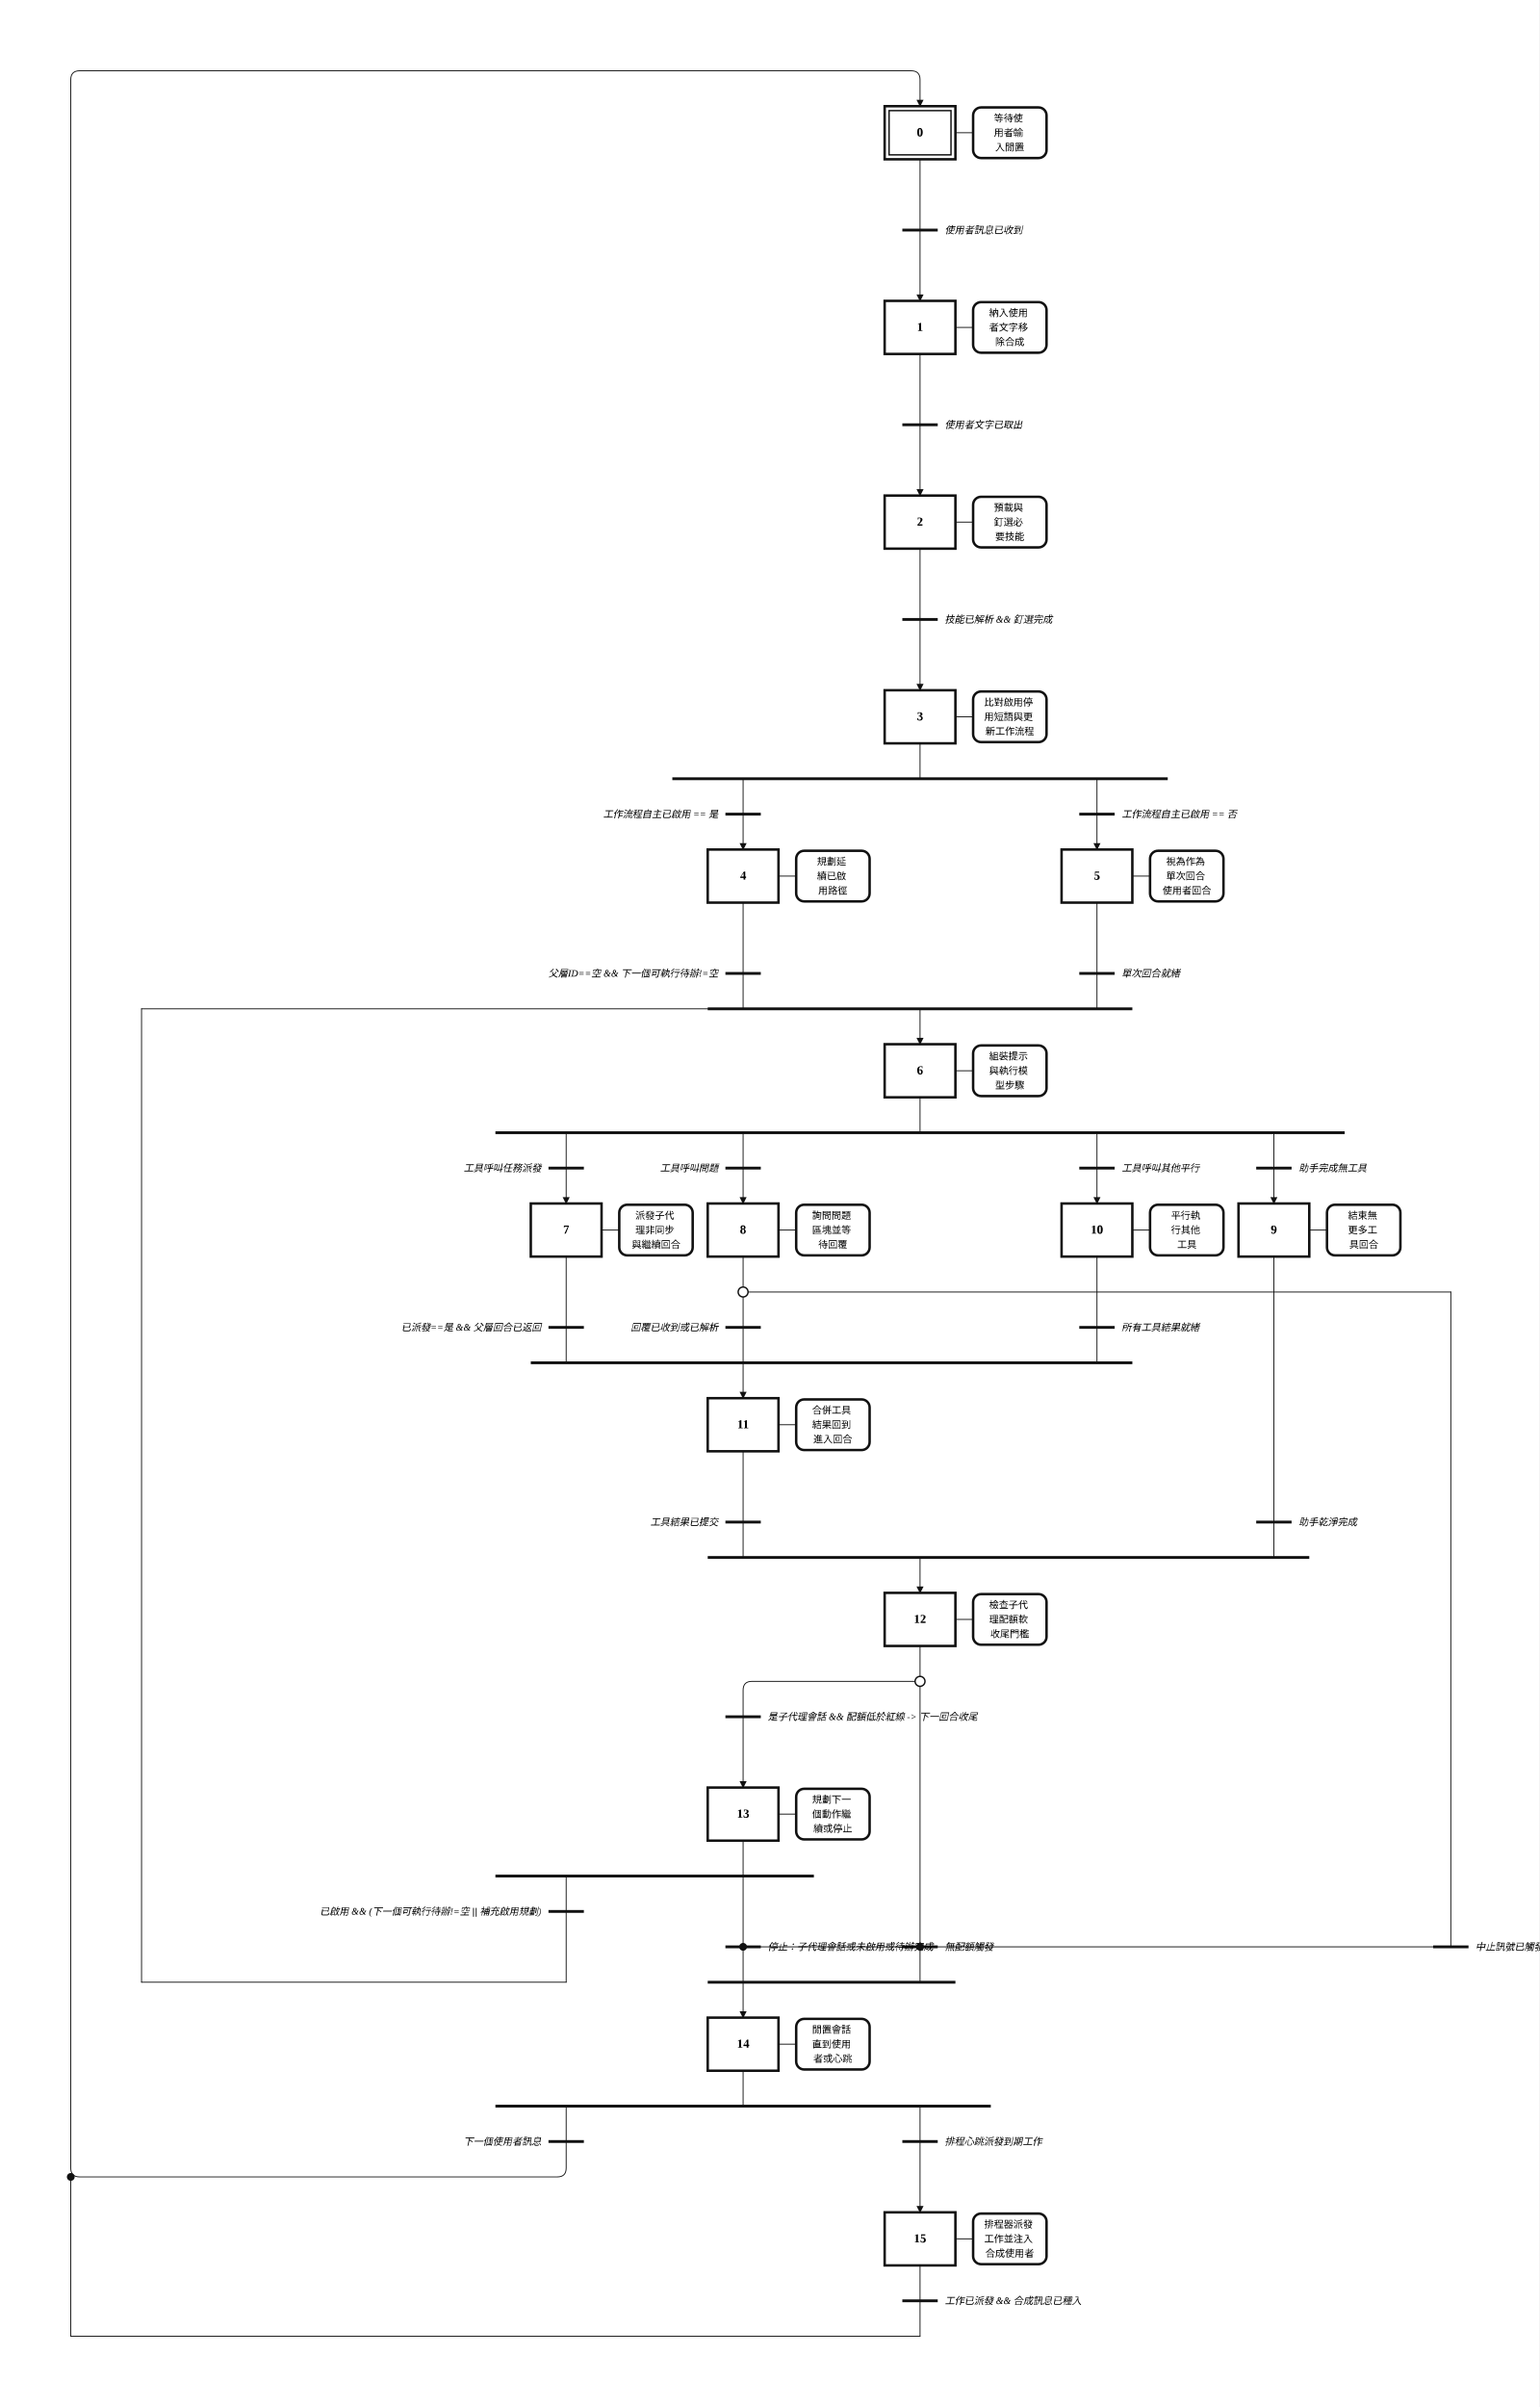
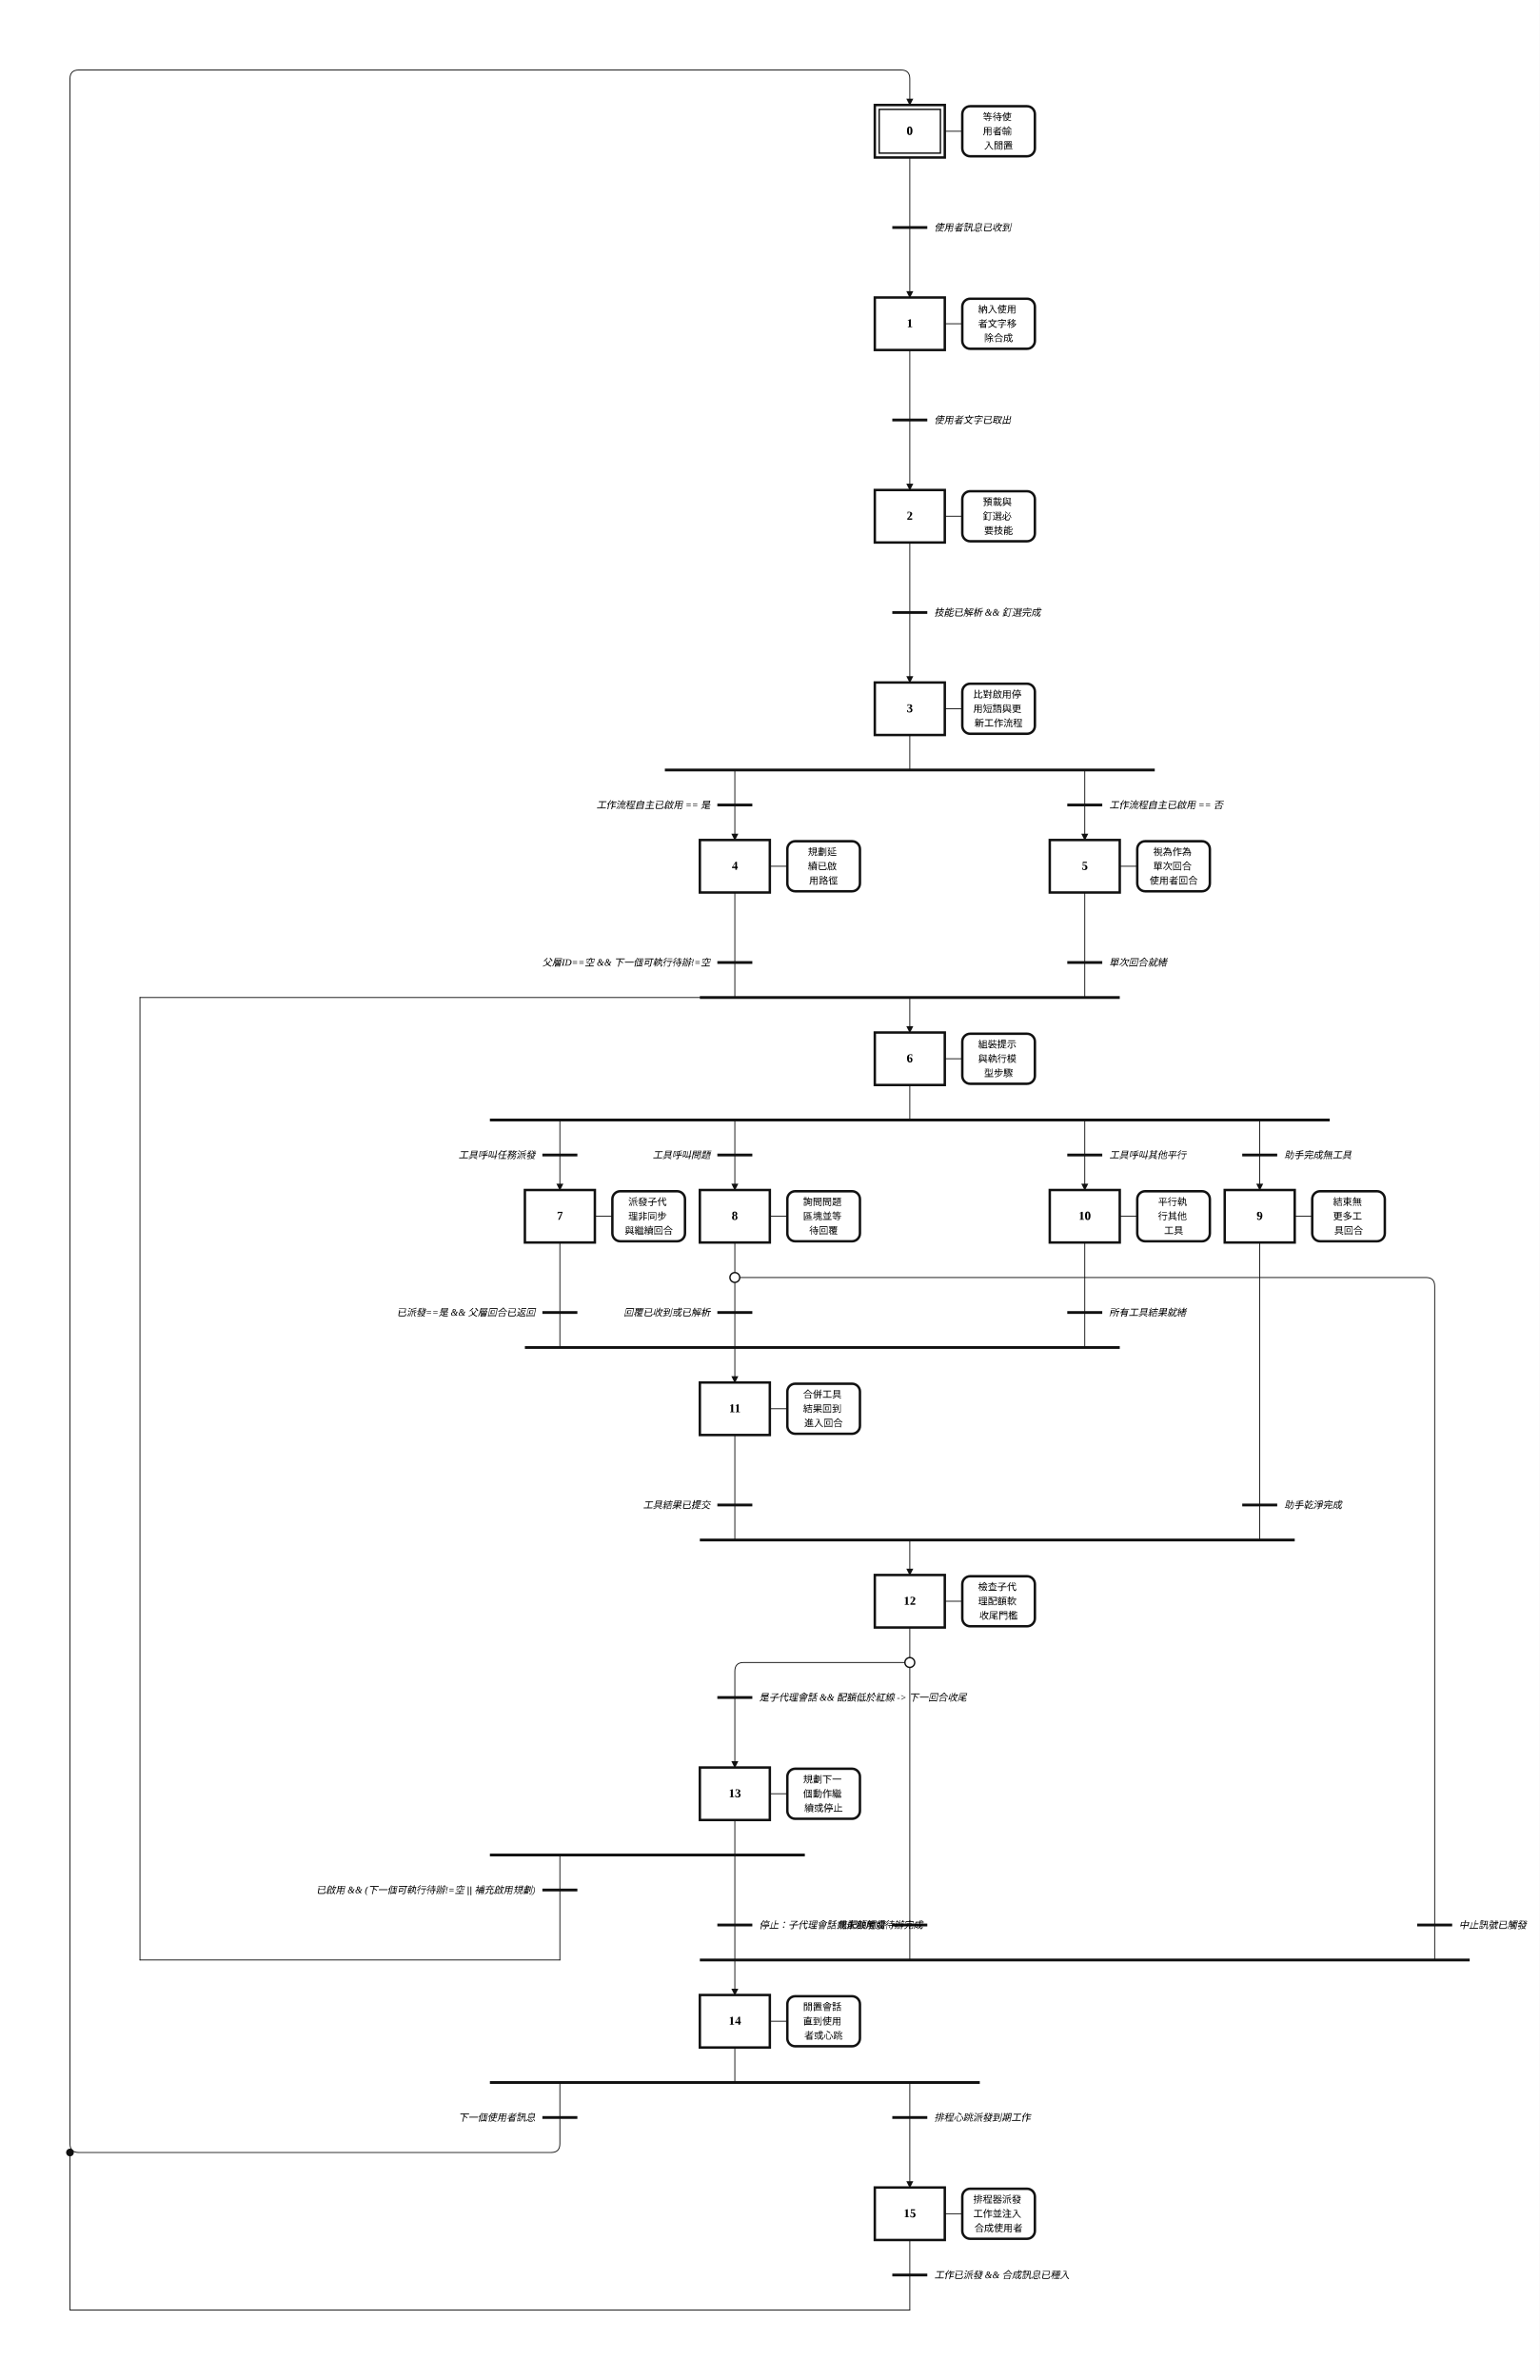
- <svg xmlns="http://www.w3.org/2000/svg" width="1740" height="2720" viewBox="-32.00 -2.00 87.00 136.00" role="img">
+ <svg xmlns="http://www.w3.org/2000/svg" width="1760" height="2720" viewBox="-32.00 -2.00 88.00 136.00" role="img">
  <style>
.step{fill:#fff;stroke:#111;stroke-width:.14}.step-inner{fill:none;stroke:#111;stroke-width:.08}
.action{fill:#fff;stroke:#111;stroke-width:.14}.gate{stroke:#111;stroke-width:.16}
.edge{fill:none;stroke:#111;stroke-width:.05;stroke-linecap:round;stroke-linejoin:round}.edge-arrow{marker-end:url(#arrow)}
.flyover-mask{stroke:#fff;stroke-width:.12;stroke-linecap:round}
.flyover{fill:none;stroke:#111;stroke-width:.05;stroke-linecap:round}
.junction{fill:#111;stroke:#111;stroke-width:0}.branch-junction{fill:#fff;stroke:#111;stroke-width:.08}
.assoc{stroke:#111;stroke-width:.05}.label{font:bold .7px 'Times New Roman', 'BiauKai', 'DFKai-SB', serif;text-anchor:middle;dominant-baseline:middle}
.action-label{font:.55px 'Times New Roman', 'BiauKai', 'DFKai-SB', serif;text-anchor:middle;dominant-baseline:middle}.gate-label{font:italic .55px 'Times New Roman', 'BiauKai', 'DFKai-SB', serif;text-anchor:start;dominant-baseline:middle}.gate-label-left{font:italic .55px 'Times New Roman', 'BiauKai', 'DFKai-SB', serif;text-anchor:end;dominant-baseline:middle}
</style>
  <defs>
    <marker id="arrow" markerWidth="0.4" markerHeight="0.4" refX="0.36" refY="0.2" orient="auto" markerUnits="userSpaceOnUse">
      <path d="M 0 0 L 0.4 0.2 L 0 0.4 z" fill="#111" />
    </marker>
  </defs>
-   <rect x="-32.00" y="-2.00" width="87.00" height="136.00" fill="white" />
+   <rect x="-32.00" y="-2.00" width="88.00" height="136.00" fill="white" />
  <path class="edge" d="M 10.00 104.00 L 10.00 105.50 Q 10.00 106.00 10.00 106.50 L 10.00 110.00" />
  <path class="edge" d="M 20.00 7.00 L 20.00 11.00" />
  <path class="edge edge-arrow" d="M 20.00 11.00 L 20.00 15.00" />
  <path class="edge" d="M 20.00 18.00 L 20.00 22.00" />
  <path class="edge edge-arrow" d="M 20.00 22.00 L 20.00 26.00" />
  <path class="edge" d="M 20.00 29.00 L 20.00 33.00" />
  <path class="edge edge-arrow" d="M 20.00 33.00 L 20.00 37.00" />
  <path class="edge" d="M 20.00 40.00 L 20.00 42.00" />
  <path class="edge edge-arrow" d="M 10.00 42.00 L 10.00 43.50 Q 10.00 44.00 10.00 44.50 L 10.00 46.00" />
  <path class="edge edge-arrow" d="M 30.00 42.00 L 30.00 43.50 Q 30.00 44.00 30.00 44.50 L 30.00 46.00" />
  <path class="edge" d="M 10.00 49.00 L 10.00 55.00" />
  <path class="edge edge-arrow" d="M 20.00 55.00 L 20.00 57.00" />
  <path class="edge" d="M 30.00 49.00 L 30.00 55.00" />
  <path class="edge" d="M 20.00 60.00 L 20.00 62.00" />
  <path class="edge edge-arrow" d="M 0.00 62.00 L 0.00 63.50 Q 0.00 64.00 0.00 64.50 L 0.00 66.00" />
  <path class="edge edge-arrow" d="M 10.00 62.00 L 10.00 63.50 Q 10.00 64.00 10.00 64.50 L 10.00 66.00" />
  <path class="edge edge-arrow" d="M 40.00 62.00 L 40.00 63.50 Q 40.00 64.00 40.00 64.50 L 40.00 66.00" />
  <path class="edge edge-arrow" d="M 30.00 62.00 L 30.00 63.50 Q 30.00 64.00 30.00 64.50 L 30.00 66.00" />
  <path class="edge" d="M 0.00 69.00 L 0.00 75.00" />
  <path class="edge edge-arrow" d="M 10.00 75.00 L 10.00 77.00" />
  <path class="edge" d="M 10.00 69.00 L 10.00 71.00" />
  <path class="edge" d="M 10.00 71.00 L 10.00 75.00" />
-   <path class="edge" d="M 10.00 71.00 L 50.00 71.00" />
-   <path class="edge" d="M 50.00 71.00 L 50.00 108.00" />
-   <path class="edge" d="M 50.00 108.00 L 10.00 108.00" />
+   <path class="edge" d="M 10.00 71.00 L 49.50 71.00 Q 50.00 71.00 50.00 71.50 L 50.00 107.50 Q 50.00 108.00 50.00 108.50 L 50.00 110.00" />
  <path class="edge edge-arrow" d="M 10.00 110.00 L 10.00 112.00" />
  <path class="edge" d="M 40.00 69.00 L 40.00 86.00" />
  <path class="edge edge-arrow" d="M 20.00 86.00 L 20.00 88.00" />
  <path class="edge" d="M 30.00 69.00 L 30.00 75.00" />
  <path class="edge" d="M 10.00 80.00 L 10.00 86.00" />
  <path class="edge" d="M 20.00 91.00 L 20.00 93.00" />
  <path class="edge" d="M 20.00 93.00 L 10.50 93.00 Q 10.00 93.00 10.00 93.50 L 10.00 95.00" />
  <path class="edge edge-arrow" d="M 10.00 95.00 L 10.00 99.00" />
-   <path class="edge" d="M 20.00 93.00 L 20.00 107.50 Q 20.00 108.00 20.00 108.50 L 20.00 110.00" />
+   <path class="edge" d="M 20.00 93.00 L 20.00 110.00" />
  <path class="edge" d="M 10.00 102.00 L 10.00 104.00" />
  <path class="edge" d="M 0.00 104.00 L 0.00 110.00" />
  <path class="edge" d="M 0.00 110.00 L -24.00 110.00" />
  <path class="edge" d="M -24.00 110.00 L -24.00 55.00" />
  <path class="edge" d="M -24.00 55.00 L 20.00 55.00" />
  <path class="edge" d="M 10.00 115.00 L 10.00 117.00" />
  <path class="edge edge-arrow" d="M 0.00 117.00 L 0.00 120.50 Q 0.00 121.00 -0.50 121.00 L -27.50 121.00 Q -28.00 121.00 -28.00 120.50 L -28.00 2.50 Q -28.00 2.00 -27.50 2.00 L 19.50 2.00 Q 20.00 2.00 20.00 2.50 L 20.00 4.00" />
  <path class="edge edge-arrow" d="M 20.00 117.00 L 20.00 118.50 Q 20.00 119.00 20.00 119.50 L 20.00 123.00" />
  <path class="edge" d="M 20.00 126.00 L 20.00 128.00" />
  <path class="edge" d="M 20.00 128.00 L 20.00 130.00" />
  <path class="edge" d="M 20.00 130.00 L -28.00 130.00" />
  <path class="edge" d="M -28.00 130.00 L -28.00 121.00" />
  <rect class="step" x="18.00" y="4.00" width="4.00" height="3.00" />
  <rect class="step-inner" x="18.25" y="4.25" width="3.50" height="2.50" />
  <text class="label" x="20.00" y="5.50">0</text>
  <rect class="step" x="18.00" y="15.00" width="4.00" height="3.00" />
  <text class="label" x="20.00" y="16.50">1</text>
  <rect class="step" x="18.00" y="26.00" width="4.00" height="3.00" />
  <text class="label" x="20.00" y="27.50">2</text>
  <rect class="step" x="18.00" y="37.00" width="4.00" height="3.00" />
  <text class="label" x="20.00" y="38.50">3</text>
  <rect class="step" x="8.00" y="46.00" width="4.00" height="3.00" />
  <text class="label" x="10.00" y="47.50">4</text>
  <rect class="step" x="28.00" y="46.00" width="4.00" height="3.00" />
  <text class="label" x="30.00" y="47.50">5</text>
  <rect class="step" x="18.00" y="57.00" width="4.00" height="3.00" />
  <text class="label" x="20.00" y="58.50">6</text>
  <rect class="step" x="-2.00" y="66.00" width="4.00" height="3.00" />
  <text class="label" x="0.00" y="67.50">7</text>
  <rect class="step" x="8.00" y="66.00" width="4.00" height="3.00" />
  <text class="label" x="10.00" y="67.50">8</text>
  <rect class="step" x="38.00" y="66.00" width="4.00" height="3.00" />
  <text class="label" x="40.00" y="67.50">9</text>
  <rect class="step" x="28.00" y="66.00" width="4.00" height="3.00" />
  <text class="label" x="30.00" y="67.50">10</text>
  <rect class="step" x="8.00" y="77.00" width="4.00" height="3.00" />
  <text class="label" x="10.00" y="78.50">11</text>
  <rect class="step" x="18.00" y="88.00" width="4.00" height="3.00" />
  <text class="label" x="20.00" y="89.50">12</text>
  <rect class="step" x="8.00" y="99.00" width="4.00" height="3.00" />
  <text class="label" x="10.00" y="100.50">13</text>
  <rect class="step" x="8.00" y="112.00" width="4.00" height="3.00" />
  <text class="label" x="10.00" y="113.50">14</text>
  <rect class="step" x="18.00" y="123.00" width="4.00" height="3.00" />
  <text class="label" x="20.00" y="124.50">15</text>
  <line class="assoc" x1="22.00" y1="5.50" x2="23.00" y2="5.50" />
  <rect class="action" x="23.00" y="4.07" width="4.15" height="2.86" rx="0.45" ry="0.45" />
  <text class="action-label" x="25.07" y="4.68">
    <tspan x="25.07" dy="0">等待使</tspan>
    <tspan x="25.07" dy="0.82">用者輸</tspan>
    <tspan x="25.07" dy="0.82">入閒置</tspan>
  </text>
  <line class="assoc" x1="22.00" y1="16.50" x2="23.00" y2="16.50" />
  <rect class="action" x="23.00" y="15.07" width="4.15" height="2.86" rx="0.45" ry="0.45" />
  <text class="action-label" x="25.07" y="15.68">
    <tspan x="25.07" dy="0">納入使用</tspan>
    <tspan x="25.07" dy="0.82">者文字移</tspan>
    <tspan x="25.07" dy="0.82">除合成</tspan>
  </text>
  <line class="assoc" x1="22.00" y1="27.50" x2="23.00" y2="27.50" />
  <rect class="action" x="23.00" y="26.07" width="4.15" height="2.86" rx="0.45" ry="0.45" />
  <text class="action-label" x="25.07" y="26.68">
    <tspan x="25.07" dy="0">預載與</tspan>
    <tspan x="25.07" dy="0.82">釘選必</tspan>
    <tspan x="25.07" dy="0.82">要技能</tspan>
  </text>
  <line class="assoc" x1="22.00" y1="38.50" x2="23.00" y2="38.50" />
  <rect class="action" x="23.00" y="37.07" width="4.15" height="2.86" rx="0.45" ry="0.45" />
  <text class="action-label" x="25.07" y="37.68">
    <tspan x="25.07" dy="0">比對啟用停</tspan>
    <tspan x="25.07" dy="0.82">用短語與更</tspan>
    <tspan x="25.07" dy="0.82">新工作流程</tspan>
  </text>
  <line class="assoc" x1="12.00" y1="47.50" x2="13.00" y2="47.50" />
  <rect class="action" x="13.00" y="46.07" width="4.15" height="2.86" rx="0.45" ry="0.45" />
  <text class="action-label" x="15.07" y="46.68">
    <tspan x="15.07" dy="0">規劃延</tspan>
    <tspan x="15.07" dy="0.82">續已啟</tspan>
    <tspan x="15.07" dy="0.82">用路徑</tspan>
  </text>
  <line class="assoc" x1="32.00" y1="47.50" x2="33.00" y2="47.50" />
  <rect class="action" x="33.00" y="46.07" width="4.15" height="2.86" rx="0.45" ry="0.45" />
  <text class="action-label" x="35.08" y="46.68">
    <tspan x="35.08" dy="0">視為作為</tspan>
    <tspan x="35.08" dy="0.82">單次回合</tspan>
    <tspan x="35.08" dy="0.82">使用者回合</tspan>
  </text>
  <line class="assoc" x1="22.00" y1="58.50" x2="23.00" y2="58.50" />
  <rect class="action" x="23.00" y="57.07" width="4.15" height="2.86" rx="0.45" ry="0.45" />
  <text class="action-label" x="25.07" y="57.68">
    <tspan x="25.07" dy="0">組裝提示</tspan>
    <tspan x="25.07" dy="0.82">與執行模</tspan>
    <tspan x="25.07" dy="0.82">型步驟</tspan>
  </text>
  <line class="assoc" x1="2.00" y1="67.50" x2="3.00" y2="67.50" />
  <rect class="action" x="3.00" y="66.07" width="4.15" height="2.86" rx="0.45" ry="0.45" />
  <text class="action-label" x="5.08" y="66.68">
    <tspan x="5.08" dy="0">派發子代</tspan>
    <tspan x="5.08" dy="0.82">理非同步</tspan>
    <tspan x="5.08" dy="0.82">與繼續回合</tspan>
  </text>
  <line class="assoc" x1="12.00" y1="67.50" x2="13.00" y2="67.50" />
  <rect class="action" x="13.00" y="66.07" width="4.15" height="2.86" rx="0.45" ry="0.45" />
  <text class="action-label" x="15.07" y="66.68">
    <tspan x="15.07" dy="0">詢問問題</tspan>
    <tspan x="15.07" dy="0.82">區塊並等</tspan>
    <tspan x="15.07" dy="0.82">待回覆</tspan>
  </text>
  <line class="assoc" x1="42.00" y1="67.50" x2="43.00" y2="67.50" />
  <rect class="action" x="43.00" y="66.07" width="4.15" height="2.86" rx="0.45" ry="0.45" />
  <text class="action-label" x="45.08" y="66.68">
    <tspan x="45.08" dy="0">結束無</tspan>
    <tspan x="45.08" dy="0.82">更多工</tspan>
    <tspan x="45.08" dy="0.82">具回合</tspan>
  </text>
  <line class="assoc" x1="32.00" y1="67.50" x2="33.00" y2="67.50" />
  <rect class="action" x="33.00" y="66.07" width="4.15" height="2.86" rx="0.45" ry="0.45" />
  <text class="action-label" x="35.08" y="66.68">
    <tspan x="35.08" dy="0">平行執</tspan>
    <tspan x="35.08" dy="0.82">行其他</tspan>
    <tspan x="35.08" dy="0.82">工具</tspan>
  </text>
  <line class="assoc" x1="12.00" y1="78.50" x2="13.00" y2="78.50" />
  <rect class="action" x="13.00" y="77.07" width="4.15" height="2.86" rx="0.45" ry="0.45" />
  <text class="action-label" x="15.07" y="77.68">
    <tspan x="15.07" dy="0">合併工具</tspan>
    <tspan x="15.07" dy="0.82">結果回到</tspan>
    <tspan x="15.07" dy="0.82">進入回合</tspan>
  </text>
  <line class="assoc" x1="22.00" y1="89.50" x2="23.00" y2="89.50" />
  <rect class="action" x="23.00" y="88.07" width="4.15" height="2.86" rx="0.45" ry="0.45" />
  <text class="action-label" x="25.07" y="88.68">
    <tspan x="25.07" dy="0">檢查子代</tspan>
    <tspan x="25.07" dy="0.82">理配額軟</tspan>
    <tspan x="25.07" dy="0.82">收尾門檻</tspan>
  </text>
  <line class="assoc" x1="12.00" y1="100.50" x2="13.00" y2="100.50" />
  <rect class="action" x="13.00" y="99.07" width="4.15" height="2.86" rx="0.45" ry="0.45" />
  <text class="action-label" x="15.07" y="99.68">
    <tspan x="15.07" dy="0">規劃下一</tspan>
    <tspan x="15.07" dy="0.82">個動作繼</tspan>
    <tspan x="15.07" dy="0.82">續或停止</tspan>
  </text>
  <line class="assoc" x1="12.00" y1="113.50" x2="13.00" y2="113.50" />
  <rect class="action" x="13.00" y="112.07" width="4.15" height="2.86" rx="0.45" ry="0.45" />
  <text class="action-label" x="15.07" y="112.68">
    <tspan x="15.07" dy="0">閒置會話</tspan>
    <tspan x="15.07" dy="0.82">直到使用</tspan>
    <tspan x="15.07" dy="0.82">者或心跳</tspan>
  </text>
  <line class="assoc" x1="22.00" y1="124.50" x2="23.00" y2="124.50" />
  <rect class="action" x="23.00" y="123.07" width="4.15" height="2.86" rx="0.45" ry="0.45" />
  <text class="action-label" x="25.07" y="123.68">
    <tspan x="25.07" dy="0">排程器派發</tspan>
    <tspan x="25.07" dy="0.82">工作並注入</tspan>
    <tspan x="25.07" dy="0.82">合成使用者</tspan>
  </text>
  <line class="gate" x1="19.00" y1="11.00" x2="21.00" y2="11.00" />
  <text class="gate-label" x="21.40" y="11.00">使用者訊息已收到</text>
  <line class="gate" x1="19.00" y1="22.00" x2="21.00" y2="22.00" />
  <text class="gate-label" x="21.40" y="22.00">使用者文字已取出</text>
  <line class="gate" x1="19.00" y1="33.00" x2="21.00" y2="33.00" />
  <text class="gate-label" x="21.40" y="33.00">技能已解析 &amp;&amp; 釘選完成</text>
  <line class="gate" x1="6.00" y1="42.00" x2="34.00" y2="42.00" />
  <line class="gate" x1="8.00" y1="55.00" x2="32.00" y2="55.00" />
  <line class="gate" x1="-4.00" y1="62.00" x2="44.00" y2="62.00" />
  <line class="gate" x1="-2.00" y1="75.00" x2="32.00" y2="75.00" />
-   <line class="gate" x1="8.00" y1="110.00" x2="22.00" y2="110.00" />
+   <line class="gate" x1="8.00" y1="110.00" x2="52.00" y2="110.00" />
  <line class="gate" x1="8.00" y1="86.00" x2="42.00" y2="86.00" />
  <line class="gate" x1="9.00" y1="95.00" x2="11.00" y2="95.00" />
  <text class="gate-label" x="11.40" y="95.00">是子代理會話 &amp;&amp; 配額低於紅線 -&gt; 下一回合收尾</text>
  <line class="gate" x1="-4.00" y1="104.00" x2="14.00" y2="104.00" />
  <line class="gate" x1="-4.00" y1="117.00" x2="24.00" y2="117.00" />
  <line class="gate" x1="19.00" y1="128.00" x2="21.00" y2="128.00" />
  <text class="gate-label" x="21.40" y="128.00">工作已派發 &amp;&amp; 合成訊息已種入</text>
  <line class="gate" x1="9.00" y1="44.00" x2="11.00" y2="44.00" />
  <text class="gate-label-left" x="8.60" y="44.00">工作流程自主已啟用 == 是</text>
  <line class="gate" x1="29.00" y1="44.00" x2="31.00" y2="44.00" />
  <text class="gate-label" x="31.40" y="44.00">工作流程自主已啟用 == 否</text>
  <line class="gate" x1="9.00" y1="53.00" x2="11.00" y2="53.00" />
  <text class="gate-label-left" x="8.60" y="53.00">父層ID==空 &amp;&amp; 下一個可執行待辦!=空</text>
  <line class="gate" x1="29.00" y1="53.00" x2="31.00" y2="53.00" />
  <text class="gate-label" x="31.40" y="53.00">單次回合就緒</text>
  <line class="gate" x1="-1.00" y1="64.00" x2="1.00" y2="64.00" />
  <text class="gate-label-left" x="-1.40" y="64.00">工具呼叫任務派發</text>
  <line class="gate" x1="9.00" y1="64.00" x2="11.00" y2="64.00" />
  <text class="gate-label-left" x="8.60" y="64.00">工具呼叫問題</text>
  <line class="gate" x1="39.00" y1="64.00" x2="41.00" y2="64.00" />
  <text class="gate-label" x="41.40" y="64.00">助手完成無工具</text>
  <line class="gate" x1="29.00" y1="64.00" x2="31.00" y2="64.00" />
  <text class="gate-label" x="31.40" y="64.00">工具呼叫其他平行</text>
  <line class="gate" x1="-1.00" y1="73.00" x2="1.00" y2="73.00" />
  <text class="gate-label-left" x="-1.40" y="73.00">已派發==是 &amp;&amp; 父層回合已返回</text>
  <line class="gate" x1="9.00" y1="73.00" x2="11.00" y2="73.00" />
  <text class="gate-label-left" x="8.60" y="73.00">回覆已收到或已解析</text>
  <line class="gate" x1="49.00" y1="108.00" x2="51.00" y2="108.00" />
  <text class="gate-label" x="51.40" y="108.00">中止訊號已觸發</text>
  <line class="gate" x1="39.00" y1="84.00" x2="41.00" y2="84.00" />
  <text class="gate-label" x="41.40" y="84.00">助手乾淨完成</text>
  <line class="gate" x1="29.00" y1="73.00" x2="31.00" y2="73.00" />
  <text class="gate-label" x="31.40" y="73.00">所有工具結果就緒</text>
  <line class="gate" x1="9.00" y1="84.00" x2="11.00" y2="84.00" />
  <text class="gate-label-left" x="8.60" y="84.00">工具結果已提交</text>
  <line class="gate" x1="19.00" y1="108.00" x2="21.00" y2="108.00" />
-   <text class="gate-label" x="21.40" y="108.00">無配額觸發</text>
+   <text class="gate-label-left" x="18.60" y="108.00">無配額觸發</text>
  <line class="gate" x1="-1.00" y1="106.00" x2="1.00" y2="106.00" />
  <text class="gate-label-left" x="-1.40" y="106.00">已啟用 &amp;&amp; (下一個可執行待辦!=空 || 補充啟用規劃)</text>
  <line class="gate" x1="9.00" y1="108.00" x2="11.00" y2="108.00" />
  <text class="gate-label" x="11.40" y="108.00">停止：子代理會話或未啟用或待辦完成</text>
  <line class="gate" x1="-1.00" y1="119.00" x2="1.00" y2="119.00" />
  <text class="gate-label-left" x="-1.40" y="119.00">下一個使用者訊息</text>
  <line class="gate" x1="19.00" y1="119.00" x2="21.00" y2="119.00" />
  <text class="gate-label" x="21.40" y="119.00">排程心跳派發到期工作</text>
-   <circle class="junction" cx="10.00" cy="108.00" r="0.22" />
-   <circle class="junction" cx="20.00" cy="108.00" r="0.22" />
  <circle class="junction" cx="-28.00" cy="121.00" r="0.22" />
  <circle class="branch-junction" cx="10.00" cy="71.00" r="0.28" />
  <circle class="branch-junction" cx="20.00" cy="93.00" r="0.28" />
</svg>
